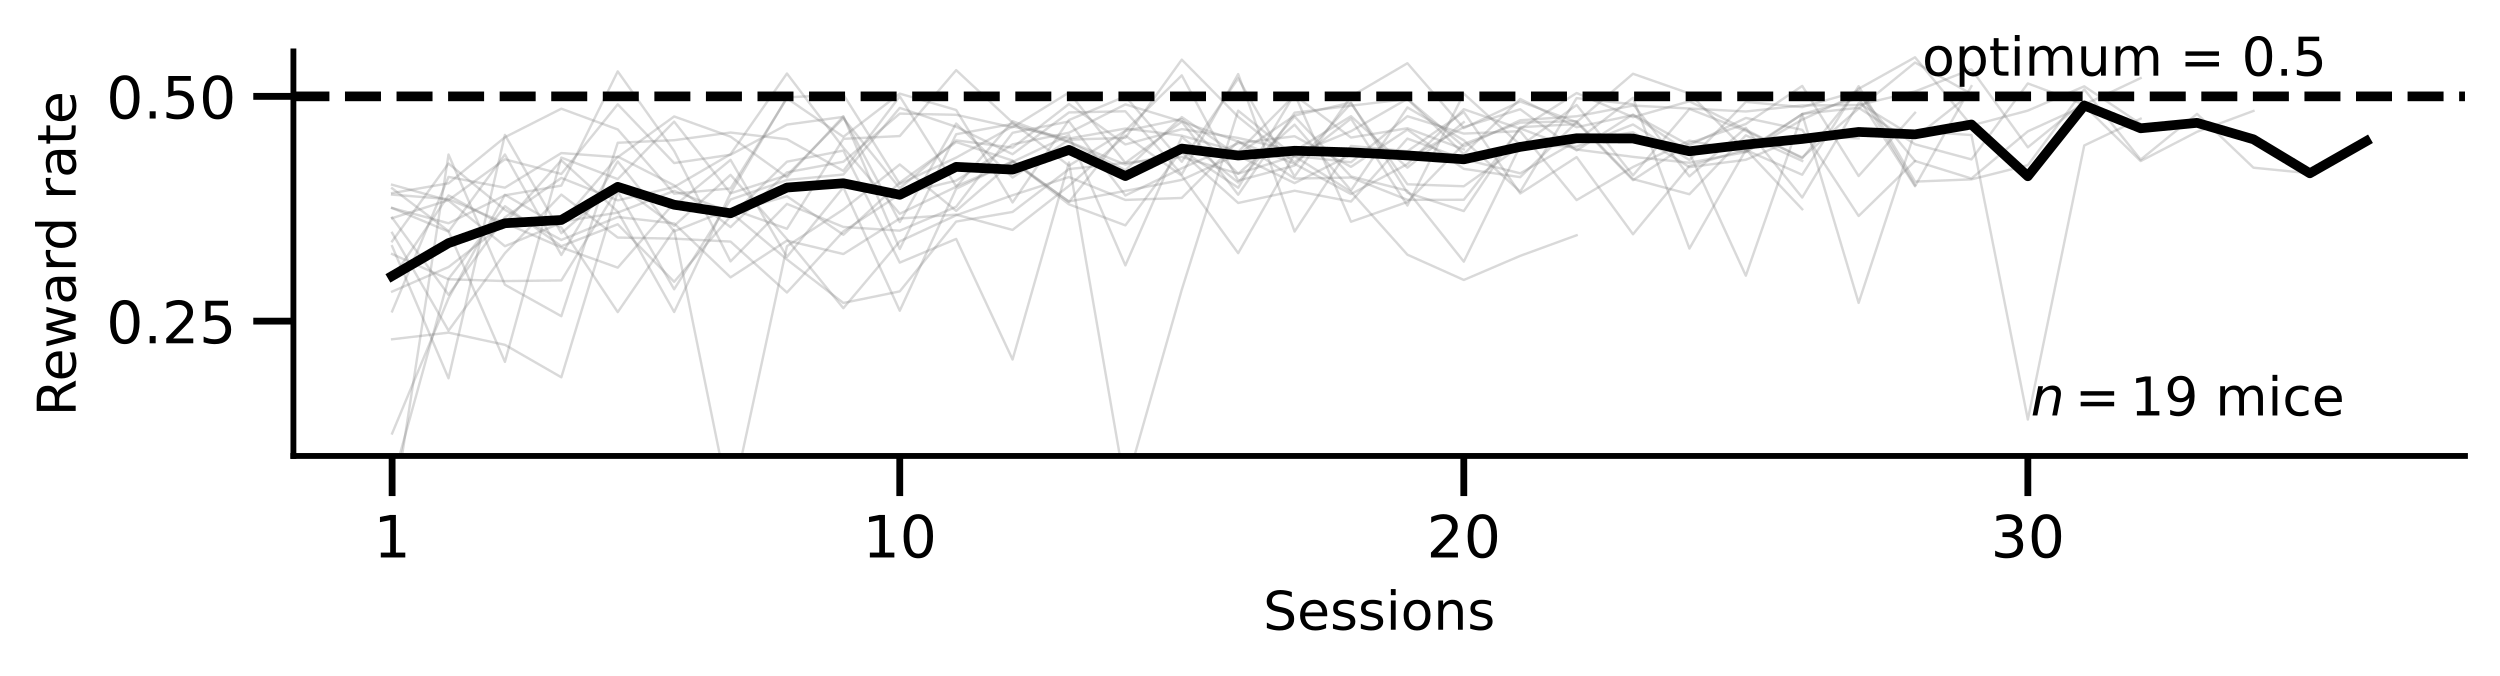
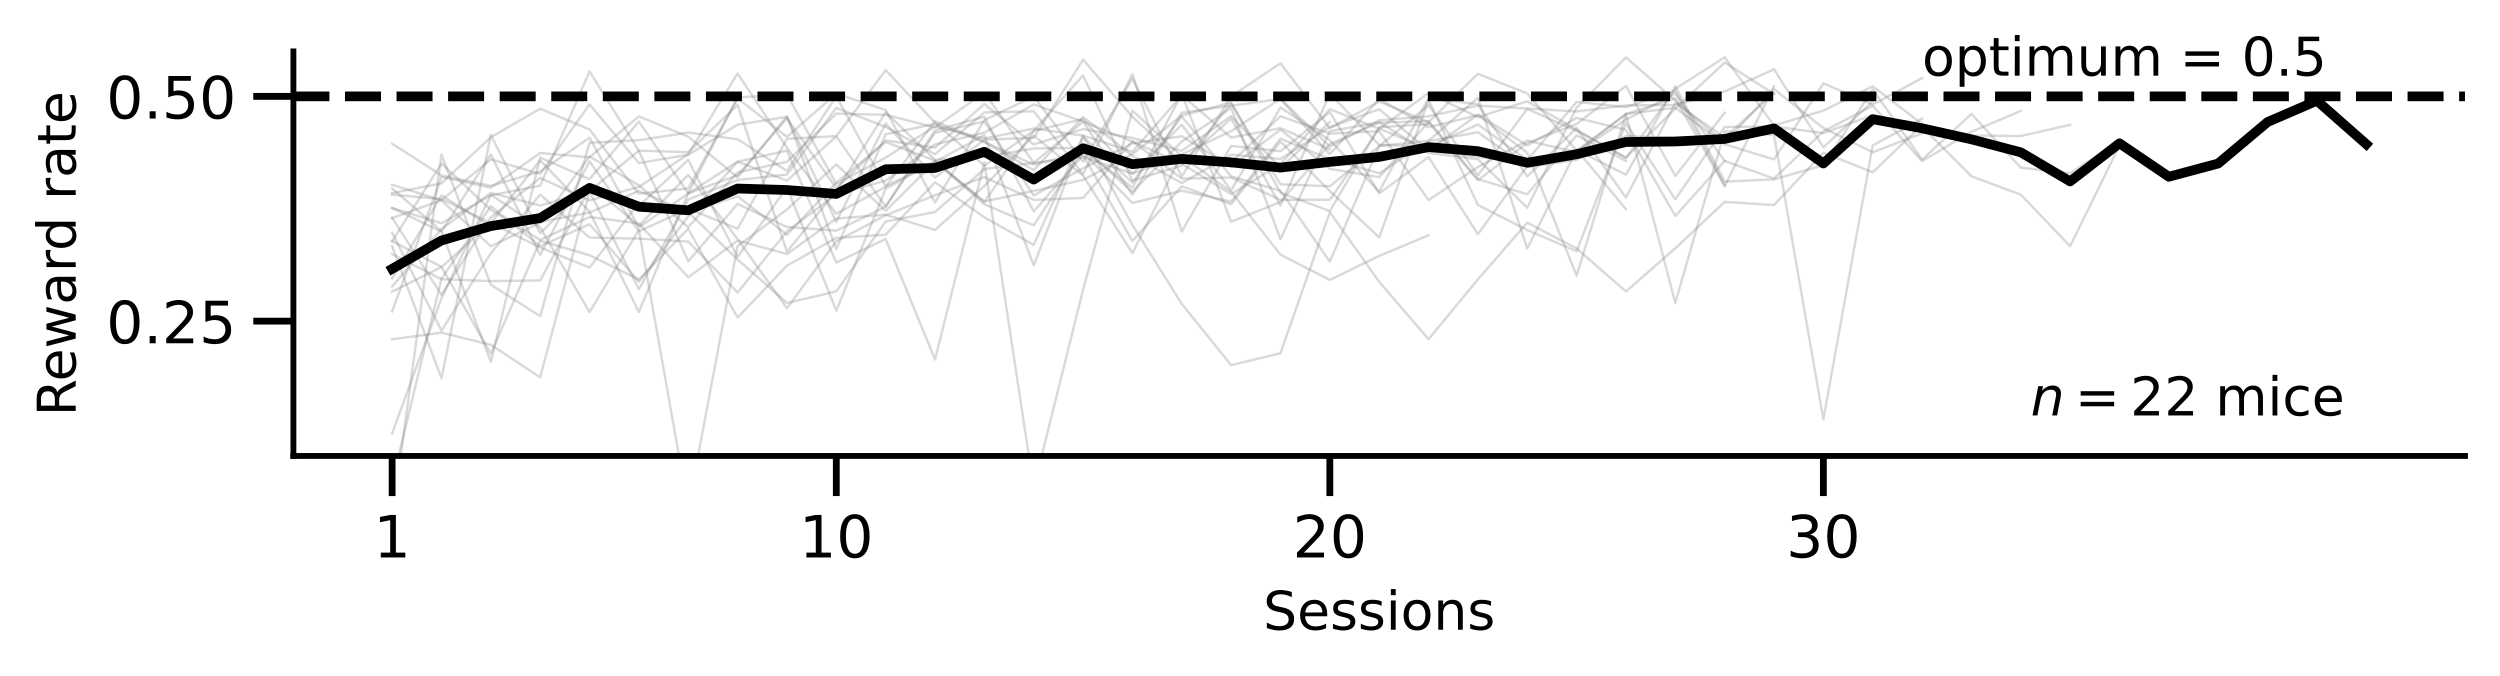
<svg xmlns="http://www.w3.org/2000/svg" xmlns:xlink="http://www.w3.org/1999/xlink" width="513.915pt" height="138.938pt" viewBox="0 0 513.915 138.938" version="1.1">
  <defs>
    <style type="text/css">*{stroke-linejoin: round; stroke-linecap: butt}</style>
  </defs>
  <g id="figure_1">
    <g id="patch_1">
      <path d="M 0 138.938  L 513.915 138.938  L 513.915 0  L 0 0  L 0 138.938  z " style="fill: none" />
    </g>
    <g id="axes_1">
      <g id="patch_2">
        <path d="M 60.315 93.729  L 506.715 93.729  L 506.715 10.569  L 60.315 10.569  L 60.315 93.729  z " style="fill: none" />
      </g>
      <g id="matplotlib.axis_1">
        <g id="xtick_1">
          <g id="line2d_1">
            <defs>
-               <path id="m3a12b30e64" d="M 0 0  L 0 8.25  " style="stroke: #000000; stroke-width: 1.4" />
-             </defs>
-             <g>
-               <use xlink:href="#m3a12b30e64" x="80.606" y="93.729" style="stroke: #000000; stroke-width: 1.4" />
+               <path id="m3378d4545e" d="M 0 0  L 0 8.25  " style="stroke: #000000; stroke-width: 1.4" />
+             </defs>
+             <g>
+               <use xlink:href="#m3378d4545e" x="80.606" y="93.729" style="stroke: #000000; stroke-width: 1.4" />
            </g>
          </g>
          <g id="text_1">
            <g transform="translate(76.7881 114.5968) scale(0.12 -0.12)">
              <defs>
                <path id="DejaVuSans-31" d="M 794 531  L 1825 531  L 1825 4091  L 703 3866  L 703 4441  L 1819 4666  L 2450 4666  L 2450 531  L 3481 531  L 3481 0  L 794 0  L 794 531  z " transform="scale(0.015625)" />
              </defs>
              <use xlink:href="#DejaVuSans-31" />
            </g>
          </g>
        </g>
        <g id="xtick_2">
          <g id="line2d_2">
            <g>
-               <use xlink:href="#m3a12b30e64" x="184.959" y="93.729" style="stroke: #000000; stroke-width: 1.4" />
+               <use xlink:href="#m3378d4545e" x="171.915" y="93.729" style="stroke: #000000; stroke-width: 1.4" />
            </g>
          </g>
          <g id="text_2">
-             <g transform="translate(177.3238 114.5968) scale(0.12 -0.12)">
+             <g transform="translate(164.2797 114.5968) scale(0.12 -0.12)">
              <defs>
                <path id="DejaVuSans-30" d="M 2034 4250  Q 1547 4250 1301 3770  Q 1056 3291 1056 2328  Q 1056 1369 1301 889  Q 1547 409 2034 409  Q 2525 409 2770 889  Q 3016 1369 3016 2328  Q 3016 3291 2770 3770  Q 2525 4250 2034 4250  z M 2034 4750  Q 2819 4750 3233 4129  Q 3647 3509 3647 2328  Q 3647 1150 3233 529  Q 2819 -91 2034 -91  Q 1250 -91 836 529  Q 422 1150 422 2328  Q 422 3509 836 4129  Q 1250 4750 2034 4750  z " transform="scale(0.015625)" />
              </defs>
              <use xlink:href="#DejaVuSans-31" />
              <use xlink:href="#DejaVuSans-30" transform="translate(63.62305 0)" />
            </g>
          </g>
        </g>
        <g id="xtick_3">
          <g id="line2d_3">
            <g>
-               <use xlink:href="#m3a12b30e64" x="300.907" y="93.729" style="stroke: #000000; stroke-width: 1.4" />
+               <use xlink:href="#m3378d4545e" x="273.369" y="93.729" style="stroke: #000000; stroke-width: 1.4" />
            </g>
          </g>
          <g id="text_3">
-             <g transform="translate(293.2719 114.5968) scale(0.12 -0.12)">
+             <g transform="translate(265.7342 114.5968) scale(0.12 -0.12)">
              <defs>
                <path id="DejaVuSans-32" d="M 1228 531  L 3431 531  L 3431 0  L 469 0  L 469 531  Q 828 903 1448 1529  Q 2069 2156 2228 2338  Q 2531 2678 2651 2914  Q 2772 3150 2772 3378  Q 2772 3750 2511 3984  Q 2250 4219 1831 4219  Q 1534 4219 1204 4116  Q 875 4013 500 3803  L 500 4441  Q 881 4594 1212 4672  Q 1544 4750 1819 4750  Q 2544 4750 2975 4387  Q 3406 4025 3406 3419  Q 3406 3131 3298 2873  Q 3191 2616 2906 2266  Q 2828 2175 2409 1742  Q 1991 1309 1228 531  z " transform="scale(0.015625)" />
              </defs>
              <use xlink:href="#DejaVuSans-32" />
              <use xlink:href="#DejaVuSans-30" transform="translate(63.62305 0)" />
            </g>
          </g>
        </g>
        <g id="xtick_4">
          <g id="line2d_4">
            <g>
-               <use xlink:href="#m3a12b30e64" x="416.855" y="93.729" style="stroke: #000000; stroke-width: 1.4" />
+               <use xlink:href="#m3378d4545e" x="374.824" y="93.729" style="stroke: #000000; stroke-width: 1.4" />
            </g>
          </g>
          <g id="text_4">
-             <g transform="translate(409.2199 114.5968) scale(0.12 -0.12)">
+             <g transform="translate(367.1888 114.5968) scale(0.12 -0.12)">
              <defs>
                <path id="DejaVuSans-33" d="M 2597 2516  Q 3050 2419 3304 2112  Q 3559 1806 3559 1356  Q 3559 666 3084 287  Q 2609 -91 1734 -91  Q 1441 -91 1130 -33  Q 819 25 488 141  L 488 750  Q 750 597 1062 519  Q 1375 441 1716 441  Q 2309 441 2620 675  Q 2931 909 2931 1356  Q 2931 1769 2642 2001  Q 2353 2234 1838 2234  L 1294 2234  L 1294 2753  L 1863 2753  Q 2328 2753 2575 2939  Q 2822 3125 2822 3475  Q 2822 3834 2567 4026  Q 2313 4219 1838 4219  Q 1578 4219 1281 4162  Q 984 4106 628 3988  L 628 4550  Q 988 4650 1302 4700  Q 1616 4750 1894 4750  Q 2613 4750 3031 4423  Q 3450 4097 3450 3541  Q 3450 3153 3228 2886  Q 3006 2619 2597 2516  z " transform="scale(0.015625)" />
              </defs>
              <use xlink:href="#DejaVuSans-33" />
              <use xlink:href="#DejaVuSans-30" transform="translate(63.62305 0)" />
            </g>
          </g>
        </g>
        <g id="text_5">
          <g transform="translate(259.6645 129.4507) scale(0.11 -0.11)">
            <defs>
              <path id="DejaVuSans-53" d="M 3425 4513  L 3425 3897  Q 3066 4069 2747 4153  Q 2428 4238 2131 4238  Q 1616 4238 1336 4038  Q 1056 3838 1056 3469  Q 1056 3159 1242 3001  Q 1428 2844 1947 2747  L 2328 2669  Q 3034 2534 3370 2195  Q 3706 1856 3706 1288  Q 3706 609 3251 259  Q 2797 -91 1919 -91  Q 1588 -91 1214 -16  Q 841 59 441 206  L 441 856  Q 825 641 1194 531  Q 1563 422 1919 422  Q 2459 422 2753 634  Q 3047 847 3047 1241  Q 3047 1584 2836 1778  Q 2625 1972 2144 2069  L 1759 2144  Q 1053 2284 737 2584  Q 422 2884 422 3419  Q 422 4038 858 4394  Q 1294 4750 2059 4750  Q 2388 4750 2728 4690  Q 3069 4631 3425 4513  z " transform="scale(0.015625)" />
              <path id="DejaVuSans-65" d="M 3597 1894  L 3597 1613  L 953 1613  Q 991 1019 1311 708  Q 1631 397 2203 397  Q 2534 397 2845 478  Q 3156 559 3463 722  L 3463 178  Q 3153 47 2828 -22  Q 2503 -91 2169 -91  Q 1331 -91 842 396  Q 353 884 353 1716  Q 353 2575 817 3079  Q 1281 3584 2069 3584  Q 2775 3584 3186 3129  Q 3597 2675 3597 1894  z M 3022 2063  Q 3016 2534 2758 2815  Q 2500 3097 2075 3097  Q 1594 3097 1305 2825  Q 1016 2553 972 2059  L 3022 2063  z " transform="scale(0.015625)" />
              <path id="DejaVuSans-73" d="M 2834 3397  L 2834 2853  Q 2591 2978 2328 3040  Q 2066 3103 1784 3103  Q 1356 3103 1142 2972  Q 928 2841 928 2578  Q 928 2378 1081 2264  Q 1234 2150 1697 2047  L 1894 2003  Q 2506 1872 2764 1633  Q 3022 1394 3022 966  Q 3022 478 2636 193  Q 2250 -91 1575 -91  Q 1294 -91 989 -36  Q 684 19 347 128  L 347 722  Q 666 556 975 473  Q 1284 391 1588 391  Q 1994 391 2212 530  Q 2431 669 2431 922  Q 2431 1156 2273 1281  Q 2116 1406 1581 1522  L 1381 1569  Q 847 1681 609 1914  Q 372 2147 372 2553  Q 372 3047 722 3315  Q 1072 3584 1716 3584  Q 2034 3584 2315 3537  Q 2597 3491 2834 3397  z " transform="scale(0.015625)" />
              <path id="DejaVuSans-69" d="M 603 3500  L 1178 3500  L 1178 0  L 603 0  L 603 3500  z M 603 4863  L 1178 4863  L 1178 4134  L 603 4134  L 603 4863  z " transform="scale(0.015625)" />
              <path id="DejaVuSans-6f" d="M 1959 3097  Q 1497 3097 1228 2736  Q 959 2375 959 1747  Q 959 1119 1226 758  Q 1494 397 1959 397  Q 2419 397 2687 759  Q 2956 1122 2956 1747  Q 2956 2369 2687 2733  Q 2419 3097 1959 3097  z M 1959 3584  Q 2709 3584 3137 3096  Q 3566 2609 3566 1747  Q 3566 888 3137 398  Q 2709 -91 1959 -91  Q 1206 -91 779 398  Q 353 888 353 1747  Q 353 2609 779 3096  Q 1206 3584 1959 3584  z " transform="scale(0.015625)" />
              <path id="DejaVuSans-6e" d="M 3513 2113  L 3513 0  L 2938 0  L 2938 2094  Q 2938 2591 2744 2837  Q 2550 3084 2163 3084  Q 1697 3084 1428 2787  Q 1159 2491 1159 1978  L 1159 0  L 581 0  L 581 3500  L 1159 3500  L 1159 2956  Q 1366 3272 1645 3428  Q 1925 3584 2291 3584  Q 2894 3584 3203 3211  Q 3513 2838 3513 2113  z " transform="scale(0.015625)" />
            </defs>
            <use xlink:href="#DejaVuSans-53" />
            <use xlink:href="#DejaVuSans-65" transform="translate(63.47656 0)" />
            <use xlink:href="#DejaVuSans-73" transform="translate(125 0)" />
            <use xlink:href="#DejaVuSans-73" transform="translate(177.0996 0)" />
            <use xlink:href="#DejaVuSans-69" transform="translate(229.1992 0)" />
            <use xlink:href="#DejaVuSans-6f" transform="translate(256.9824 0)" />
            <use xlink:href="#DejaVuSans-6e" transform="translate(318.1641 0)" />
            <use xlink:href="#DejaVuSans-73" transform="translate(381.543 0)" />
          </g>
        </g>
      </g>
      <g id="matplotlib.axis_2">
        <g id="ytick_1">
          <g id="line2d_5">
            <defs>
-               <path id="m11757c30af" d="M 0 0  L -8.25 0  " style="stroke: #000000; stroke-width: 1.4" />
-             </defs>
-             <g>
-               <use xlink:href="#m11757c30af" x="60.315" y="66.009" style="stroke: #000000; stroke-width: 1.4" />
+               <path id="md54576c498" d="M 0 0  L -8.25 0  " style="stroke: #000000; stroke-width: 1.4" />
+             </defs>
+             <g>
+               <use xlink:href="#md54576c498" x="60.315" y="66.009" style="stroke: #000000; stroke-width: 1.4" />
            </g>
          </g>
          <g id="text_6">
            <g transform="translate(21.84594 70.56774) scale(0.12 -0.12)">
              <defs>
                <path id="DejaVuSans-2e" d="M 684 794  L 1344 794  L 1344 0  L 684 0  L 684 794  z " transform="scale(0.015625)" />
                <path id="DejaVuSans-35" d="M 691 4666  L 3169 4666  L 3169 4134  L 1269 4134  L 1269 2991  Q 1406 3038 1543 3061  Q 1681 3084 1819 3084  Q 2600 3084 3056 2656  Q 3513 2228 3513 1497  Q 3513 744 3044 326  Q 2575 -91 1722 -91  Q 1428 -91 1123 -41  Q 819 9 494 109  L 494 744  Q 775 591 1075 516  Q 1375 441 1709 441  Q 2250 441 2565 725  Q 2881 1009 2881 1497  Q 2881 1984 2565 2268  Q 2250 2553 1709 2553  Q 1456 2553 1204 2497  Q 953 2441 691 2322  L 691 4666  z " transform="scale(0.015625)" />
              </defs>
              <use xlink:href="#DejaVuSans-30" />
              <use xlink:href="#DejaVuSans-2e" transform="translate(63.62305 0)" />
              <use xlink:href="#DejaVuSans-32" transform="translate(95.41016 0)" />
              <use xlink:href="#DejaVuSans-35" transform="translate(159.0332 0)" />
            </g>
          </g>
        </g>
        <g id="ytick_2">
          <g id="line2d_6">
            <g>
-               <use xlink:href="#m11757c30af" x="60.315" y="19.809" style="stroke: #000000; stroke-width: 1.4" />
+               <use xlink:href="#md54576c498" x="60.315" y="19.809" style="stroke: #000000; stroke-width: 1.4" />
            </g>
          </g>
          <g id="text_7">
            <g transform="translate(21.84594 24.36774) scale(0.12 -0.12)">
              <use xlink:href="#DejaVuSans-30" />
              <use xlink:href="#DejaVuSans-2e" transform="translate(63.62305 0)" />
              <use xlink:href="#DejaVuSans-35" transform="translate(95.41016 0)" />
              <use xlink:href="#DejaVuSans-30" transform="translate(159.0332 0)" />
            </g>
          </g>
        </g>
        <g id="text_8">
          <g transform="translate(15.55828 85.55173) rotate(-90) scale(0.11 -0.11)">
            <defs>
              <path id="DejaVuSans-52" d="M 2841 2188  Q 3044 2119 3236 1894  Q 3428 1669 3622 1275  L 4263 0  L 3584 0  L 2988 1197  Q 2756 1666 2539 1819  Q 2322 1972 1947 1972  L 1259 1972  L 1259 0  L 628 0  L 628 4666  L 2053 4666  Q 2853 4666 3247 4331  Q 3641 3997 3641 3322  Q 3641 2881 3436 2590  Q 3231 2300 2841 2188  z M 1259 4147  L 1259 2491  L 2053 2491  Q 2509 2491 2742 2702  Q 2975 2913 2975 3322  Q 2975 3731 2742 3939  Q 2509 4147 2053 4147  L 1259 4147  z " transform="scale(0.015625)" />
              <path id="DejaVuSans-77" d="M 269 3500  L 844 3500  L 1563 769  L 2278 3500  L 2956 3500  L 3675 769  L 4391 3500  L 4966 3500  L 4050 0  L 3372 0  L 2619 2869  L 1863 0  L 1184 0  L 269 3500  z " transform="scale(0.015625)" />
              <path id="DejaVuSans-61" d="M 2194 1759  Q 1497 1759 1228 1600  Q 959 1441 959 1056  Q 959 750 1161 570  Q 1363 391 1709 391  Q 2188 391 2477 730  Q 2766 1069 2766 1631  L 2766 1759  L 2194 1759  z M 3341 1997  L 3341 0  L 2766 0  L 2766 531  Q 2569 213 2275 61  Q 1981 -91 1556 -91  Q 1019 -91 701 211  Q 384 513 384 1019  Q 384 1609 779 1909  Q 1175 2209 1959 2209  L 2766 2209  L 2766 2266  Q 2766 2663 2505 2880  Q 2244 3097 1772 3097  Q 1472 3097 1187 3025  Q 903 2953 641 2809  L 641 3341  Q 956 3463 1253 3523  Q 1550 3584 1831 3584  Q 2591 3584 2966 3190  Q 3341 2797 3341 1997  z " transform="scale(0.015625)" />
              <path id="DejaVuSans-72" d="M 2631 2963  Q 2534 3019 2420 3045  Q 2306 3072 2169 3072  Q 1681 3072 1420 2755  Q 1159 2438 1159 1844  L 1159 0  L 581 0  L 581 3500  L 1159 3500  L 1159 2956  Q 1341 3275 1631 3429  Q 1922 3584 2338 3584  Q 2397 3584 2469 3576  Q 2541 3569 2628 3553  L 2631 2963  z " transform="scale(0.015625)" />
              <path id="DejaVuSans-64" d="M 2906 2969  L 2906 4863  L 3481 4863  L 3481 0  L 2906 0  L 2906 525  Q 2725 213 2448 61  Q 2172 -91 1784 -91  Q 1150 -91 751 415  Q 353 922 353 1747  Q 353 2572 751 3078  Q 1150 3584 1784 3584  Q 2172 3584 2448 3432  Q 2725 3281 2906 2969  z M 947 1747  Q 947 1113 1208 752  Q 1469 391 1925 391  Q 2381 391 2643 752  Q 2906 1113 2906 1747  Q 2906 2381 2643 2742  Q 2381 3103 1925 3103  Q 1469 3103 1208 2742  Q 947 2381 947 1747  z " transform="scale(0.015625)" />
              <path id="DejaVuSans-20" transform="scale(0.015625)" />
              <path id="DejaVuSans-74" d="M 1172 4494  L 1172 3500  L 2356 3500  L 2356 3053  L 1172 3053  L 1172 1153  Q 1172 725 1289 603  Q 1406 481 1766 481  L 2356 481  L 2356 0  L 1766 0  Q 1100 0 847 248  Q 594 497 594 1153  L 594 3053  L 172 3053  L 172 3500  L 594 3500  L 594 4494  L 1172 4494  z " transform="scale(0.015625)" />
            </defs>
            <use xlink:href="#DejaVuSans-52" />
            <use xlink:href="#DejaVuSans-65" transform="translate(64.98242 0)" />
            <use xlink:href="#DejaVuSans-77" transform="translate(126.5059 0)" />
            <use xlink:href="#DejaVuSans-61" transform="translate(208.293 0)" />
            <use xlink:href="#DejaVuSans-72" transform="translate(269.5723 0)" />
            <use xlink:href="#DejaVuSans-64" transform="translate(308.9355 0)" />
            <use xlink:href="#DejaVuSans-20" transform="translate(372.4121 0)" />
            <use xlink:href="#DejaVuSans-72" transform="translate(404.1992 0)" />
            <use xlink:href="#DejaVuSans-61" transform="translate(445.3125 0)" />
            <use xlink:href="#DejaVuSans-74" transform="translate(506.5918 0)" />
            <use xlink:href="#DejaVuSans-65" transform="translate(545.8008 0)" />
          </g>
        </g>
      </g>
      <g id="line2d_7">
-         <path d="M 80.606 38.713  L 92.2 47.508  L 103.795 74.38  L 115.39 32.398  L 126.985 36.814  L 138.58 25.006  L 150.174 39.738  L 161.769 36.026  L 173.364 24.304  L 184.959 38.697  L 196.554 28.859  L 208.148 30.341  L 219.743 21.381  L 231.338 29.693  L 242.933 26.543  L 254.528 28.359  L 266.122 31.009  L 277.717 23.885  L 289.312 34.465  L 300.907 25.112  " clip-path="url(#p0d19e92882)" style="fill: none; stroke: #808080; stroke-opacity: 0.3; stroke-width: 0.5; stroke-linecap: square" />
+         <path d="M 80.606 38.713  L 90.751 47.508  L 100.897 74.38  L 111.042 32.398  L 121.187 36.814  L 131.333 25.006  L 141.478 39.738  L 151.624 36.026  L 161.769 24.304  L 171.915 38.697  L 182.06 28.859  L 192.206 30.341  L 202.351 21.381  L 212.497 29.693  L 222.642 26.543  L 232.787 28.359  L 242.933 31.009  L 253.078 23.885  L 263.224 34.465  L 273.369 25.112  " clip-path="url(#p6067004468)" style="fill: none; stroke: #808080; stroke-opacity: 0.3; stroke-width: 0.5; stroke-linecap: square" />
      </g>
      <g id="line2d_8">
-         <path d="M 80.606 59.942  L 92.2 54.893  L 103.795 45.881  L 115.39 32.964  L 126.985 43.505  L 138.58 64.136  L 150.174 39.708  L 161.769 20.018  L 173.364 19.43  L 184.959 37.816  L 196.554 32.401  L 208.148 25.994  L 219.743 28.485  L 231.338 26.423  L 242.933 27.874  L 254.528 31.2  L 266.122 19.581  L 277.717 28.277  L 289.312 26.359  L 300.907 30.707  " clip-path="url(#p0d19e92882)" style="fill: none; stroke: #808080; stroke-opacity: 0.3; stroke-width: 0.5; stroke-linecap: square" />
+         <path d="M 80.606 59.942  L 90.751 54.893  L 100.897 45.881  L 111.042 32.964  L 121.187 43.505  L 131.333 64.136  L 141.478 39.708  L 151.624 20.018  L 161.769 19.43  L 171.915 37.816  L 182.06 32.401  L 192.206 25.994  L 202.351 28.485  L 212.497 26.423  L 222.642 27.874  L 232.787 31.2  L 242.933 19.581  L 253.078 28.277  L 263.224 26.359  L 273.369 30.707  " clip-path="url(#p6067004468)" style="fill: none; stroke: #808080; stroke-opacity: 0.3; stroke-width: 0.5; stroke-linecap: square" />
      </g>
      <g id="line2d_9">
-         <path d="M 80.606 52.221  L 92.2 57.406  L 103.795 57.777  L 115.39 57.649  L 126.985 38.763  L 138.58 42.345  L 150.174 32.865  L 161.769 52.809  L 173.364 38.512  L 184.959 63.876  L 196.554 38.809  L 208.148 33.106  L 219.743 42.005  L 231.338 46.323  L 242.933 30.868  L 254.528 38.589  L 266.122 19.325  L 277.717 45.58  L 289.312 41.52  L 300.907 29.597  L 312.502 25.207  L 324.097 24.916  L 335.691 36.815  L 347.286 39.928  L 358.881 27.82  L 370.476 33.085  " clip-path="url(#p0d19e92882)" style="fill: none; stroke: #808080; stroke-opacity: 0.3; stroke-width: 0.5; stroke-linecap: square" />
+         <path d="M 80.606 52.221  L 90.751 57.406  L 100.897 57.777  L 111.042 57.649  L 121.187 38.763  L 131.333 42.345  L 141.478 32.865  L 151.624 52.809  L 161.769 38.512  L 171.915 63.876  L 182.06 38.809  L 192.206 33.106  L 202.351 42.005  L 212.497 46.323  L 222.642 30.868  L 232.787 38.589  L 242.933 19.325  L 253.078 45.58  L 263.224 41.52  L 273.369 29.597  L 283.515 25.207  L 293.66 24.916  L 303.806 36.815  L 313.951 39.928  L 324.097 27.82  L 334.242 33.085  " clip-path="url(#p6067004468)" style="fill: none; stroke: #808080; stroke-opacity: 0.3; stroke-width: 0.5; stroke-linecap: square" />
      </g>
      <g id="line2d_10">
-         <path d="M 80.606 69.739  L 92.2 68.378  L 103.795 70.887  L 115.39 77.559  L 126.985 39.364  L 138.58 59.465  L 150.174 41.021  L 161.769 36.999  L 173.364 35.878  L 184.959 22.178  L 196.554 26.073  L 208.148 31.702  L 219.743 23.109  L 231.338 22.877  L 242.933 35.834  L 254.528 15.227  L 266.122 47.598  L 277.717 29.99  L 289.312 31.09  L 300.907 23.027  L 312.502 39.767  L 324.097 32.295  L 335.691 48.154  L 347.286 34.109  L 358.881 30.719  L 370.476 43.012  " clip-path="url(#p0d19e92882)" style="fill: none; stroke: #808080; stroke-opacity: 0.3; stroke-width: 0.5; stroke-linecap: square" />
+         <path d="M 80.606 69.739  L 90.751 68.378  L 100.897 70.887  L 111.042 77.559  L 121.187 39.364  L 131.333 59.465  L 141.478 41.021  L 151.624 36.999  L 161.769 35.878  L 171.915 22.178  L 182.06 26.073  L 192.206 31.702  L 202.351 23.109  L 212.497 22.877  L 222.642 35.834  L 232.787 15.227  L 242.933 47.598  L 253.078 29.99  L 263.224 31.09  L 273.369 23.027  L 283.515 39.767  L 293.66 32.295  L 303.806 48.154  L 313.951 34.109  L 324.097 30.719  L 334.242 43.012  " clip-path="url(#p6067004468)" style="fill: none; stroke: #808080; stroke-opacity: 0.3; stroke-width: 0.5; stroke-linecap: square" />
      </g>
      <g id="line2d_11">
-         <path d="M 80.606 44.757  L 92.2 60.598  L 103.795 44.686  L 115.39 36.576  L 126.985 41.192  L 138.58 38.438  L 150.174 31.702  L 161.769 15.11  L 173.364 30.369  L 184.959 43.933  L 196.554 38.396  L 208.148 24.916  L 219.743 29.153  L 231.338 33.834  L 242.933 31.312  L 254.528 41.727  L 266.122 39.206  L 277.717 41.434  L 289.312 28.491  L 300.907 32.725  L 312.502 35.634  L 324.097 29.009  L 335.691 27.187  L 347.286 34.351  L 358.881 32.847  L 370.476 27.962  L 382.071 28.444  " clip-path="url(#p0d19e92882)" style="fill: none; stroke: #808080; stroke-opacity: 0.3; stroke-width: 0.5; stroke-linecap: square" />
+         <path d="M 80.606 44.757  L 90.751 60.598  L 100.897 44.686  L 111.042 36.576  L 121.187 41.192  L 131.333 38.438  L 141.478 31.702  L 151.624 15.11  L 161.769 30.369  L 171.915 43.933  L 182.06 38.396  L 192.206 24.916  L 202.351 29.153  L 212.497 33.834  L 222.642 31.312  L 232.787 41.727  L 242.933 39.206  L 253.078 41.434  L 263.224 28.491  L 273.369 32.725  L 283.515 35.634  L 293.66 29.009  L 303.806 27.187  L 313.951 34.351  L 324.097 32.847  L 334.242 27.962  L 344.387 28.444  " clip-path="url(#p6067004468)" style="fill: none; stroke: #808080; stroke-opacity: 0.3; stroke-width: 0.5; stroke-linecap: square" />
      </g>
      <g id="line2d_12">
-         <path d="M 80.606 39.692  L 92.2 37.683  L 103.795 28.209  L 115.39 22.345  L 126.985 26.609  L 138.58 39.813  L 150.174 38.734  L 161.769 20.209  L 173.364 28.125  L 184.959 19.242  L 196.554 22.609  L 208.148 41.625  L 219.743 24.672  L 231.338 19.809  L 242.933 33.257  L 254.528 16.113  L 266.122 36.291  L 277.717 19.809  L 289.312 13  L 300.907 26.342  L 312.502 20.871  L 324.097 25.105  L 335.691 15.163  L 347.286 19.22  L 358.881 30.96  L 370.476 23.452  L 382.071 20.189  L 393.665 38.289  L 405.26 17.715  " clip-path="url(#p0d19e92882)" style="fill: none; stroke: #808080; stroke-opacity: 0.3; stroke-width: 0.5; stroke-linecap: square" />
+         <path d="M 80.606 39.692  L 90.751 37.683  L 100.897 28.209  L 111.042 22.345  L 121.187 26.609  L 131.333 39.813  L 141.478 38.734  L 151.624 20.209  L 161.769 28.125  L 171.915 19.242  L 182.06 22.609  L 192.206 41.625  L 202.351 24.672  L 212.497 19.809  L 222.642 33.257  L 232.787 16.113  L 242.933 36.291  L 253.078 19.809  L 263.224 13  L 273.369 26.342  L 283.515 20.871  L 293.66 25.105  L 303.806 15.163  L 313.951 19.22  L 324.097 30.96  L 334.242 23.452  L 344.387 20.189  L 354.533 38.289  L 364.678 17.715  " clip-path="url(#p6067004468)" style="fill: none; stroke: #808080; stroke-opacity: 0.3; stroke-width: 0.5; stroke-linecap: square" />
      </g>
      <g id="line2d_13">
-         <path d="M 80.606 42.762  L 92.2 45.898  L 103.795 40.148  L 115.39 38.15  L 126.985 14.675  L 138.58 31.025  L 150.174 53.728  L 161.769 41.912  L 173.364 46.653  L 184.959 47.418  L 196.554 42.509  L 208.148 27.301  L 219.743 24.968  L 231.338 40.187  L 242.933 34.593  L 254.528 29.45  L 266.122 28.005  L 277.717 34.303  L 289.312 26.64  L 300.907 34.712  L 312.502 36.415  L 324.097 25.119  L 335.691 37.036  L 347.286 29.391  L 358.881 25.49  L 370.476 17.66  L 382.071 36.183  L 393.665 23.181  " clip-path="url(#p0d19e92882)" style="fill: none; stroke: #808080; stroke-opacity: 0.3; stroke-width: 0.5; stroke-linecap: square" />
+         <path d="M 80.606 42.762  L 90.751 45.898  L 100.897 40.148  L 111.042 38.15  L 121.187 14.675  L 131.333 31.025  L 141.478 53.728  L 151.624 41.912  L 161.769 46.653  L 171.915 47.418  L 182.06 42.509  L 192.206 27.301  L 202.351 24.968  L 212.497 40.187  L 222.642 34.593  L 232.787 29.45  L 242.933 28.005  L 253.078 34.303  L 263.224 26.64  L 273.369 34.712  L 283.515 36.415  L 293.66 25.119  L 303.806 37.036  L 313.951 29.391  L 324.097 25.49  L 334.242 17.66  L 344.387 36.183  L 354.533 23.181  " clip-path="url(#p6067004468)" style="fill: none; stroke: #808080; stroke-opacity: 0.3; stroke-width: 0.5; stroke-linecap: square" />
      </g>
      <g id="line2d_14">
-         <path d="M 80.606 106.826  L 92.2 31.766  L 103.795 58.532  L 115.39 64.997  L 126.985 29.349  L 138.58 28.823  L 150.174 27.243  L 161.769 28.624  L 173.364 35.126  L 184.959 19.809  L 196.554 38.289  L 208.148 33.284  L 219.743 27.786  L 231.338 54.551  L 242.933 28.148  L 254.528 37.529  L 266.122 23.946  L 277.717 36.263  L 289.312 39.201  L 300.907 53.788  L 312.502 30.009  L 324.097 28.947  L 335.691 20.1  L 347.286 51.094  L 358.881 30.829  L 370.476 35.921  L 382.071 17.718  L 393.665 37.333  L 405.26 36.872  L 416.855 33.96  L 428.45 18.376  L 440.045 32.813  L 451.639 23.409  L 463.234 34.472  L 474.829 35.625  L 486.424 29.022  " clip-path="url(#p0d19e92882)" style="fill: none; stroke: #808080; stroke-opacity: 0.3; stroke-width: 0.5; stroke-linecap: square" />
+         <path d="M 80.606 106.826  L 90.751 31.766  L 100.897 58.532  L 111.042 64.997  L 121.187 29.349  L 131.333 28.823  L 141.478 27.243  L 151.624 28.624  L 161.769 35.126  L 171.915 19.809  L 182.06 38.289  L 192.206 33.284  L 202.351 27.786  L 212.497 54.551  L 222.642 28.148  L 232.787 37.529  L 242.933 23.946  L 253.078 36.263  L 263.224 39.201  L 273.369 53.788  L 283.515 30.009  L 293.66 28.947  L 303.806 20.1  L 313.951 51.094  L 324.097 30.829  L 334.242 35.921  L 344.387 17.718  L 354.533 37.333  L 364.678 36.872  L 374.824 33.96  L 384.969 18.376  L 395.115 32.813  L 405.26 23.409  L 415.406 34.472  L 425.551 35.625  L 435.697 29.022  " clip-path="url(#p6067004468)" style="fill: none; stroke: #808080; stroke-opacity: 0.3; stroke-width: 0.5; stroke-linecap: square" />
      </g>
      <g id="line2d_15">
-         <path d="M 80.606 42.758  L 92.2 47.61  L 103.795 31.757  L 115.39 52.42  L 126.985 33.195  L 138.58 47.557  L 150.174 42.909  L 161.769 47.025  L 173.364 28.539  L 184.959 27.971  L 196.554 14.419  L 208.148 25.202  L 219.743 34.055  L 231.338 26.88  L 242.933 15.491  L 254.528 37.134  L 266.122 34.024  L 277.717 21.245  L 289.312 37.883  L 300.907 38.289  L 312.502 30.075  L 324.097 21.586  L 335.691 36.049  L 347.286 22.393  L 358.881 26.916  L 370.476 32.365  L 382.071 22.32  L 393.665 12.854  L 405.26 19.325  " clip-path="url(#p0d19e92882)" style="fill: none; stroke: #808080; stroke-opacity: 0.3; stroke-width: 0.5; stroke-linecap: square" />
+         <path d="M 80.606 42.758  L 90.751 47.61  L 100.897 31.757  L 111.042 52.42  L 121.187 33.195  L 131.333 47.557  L 141.478 42.909  L 151.624 47.025  L 161.769 28.539  L 171.915 27.971  L 182.06 14.419  L 192.206 25.202  L 202.351 34.055  L 212.497 26.88  L 222.642 15.491  L 232.787 37.134  L 242.933 34.024  L 253.078 21.245  L 263.224 37.883  L 273.369 38.289  L 283.515 30.075  L 293.66 21.586  L 303.806 36.049  L 313.951 22.393  L 324.097 26.916  L 334.242 32.365  L 344.387 22.32  L 354.533 12.854  L 364.678 19.325  " clip-path="url(#p6067004468)" style="fill: none; stroke: #808080; stroke-opacity: 0.3; stroke-width: 0.5; stroke-linecap: square" />
      </g>
      <g id="line2d_16">
-         <path d="M 80.606 47.859  L 92.2 67.961  L 103.795 52.041  L 115.39 40.002  L 126.985 48.835  L 138.58 49.058  L 150.174 49.661  L 161.769 60.134  L 173.364 47.564  L 184.959 39.925  L 196.554 37.134  L 208.148 29.683  L 219.743 27.279  L 231.338 21.459  L 242.933 24.978  L 254.528 29.103  L 266.122 33.683  L 277.717 39.896  L 289.312 33.724  L 300.907 22.449  L 312.502 26.477  L 324.097 19.124  L 335.691 24.092  L 347.286 20.824  L 358.881 26.662  L 370.476 32.534  L 382.071 18.256  L 393.665 11.774  L 405.26 25.798  L 416.855 22.738  L 428.45 17.742  L 440.045 25.482  " clip-path="url(#p0d19e92882)" style="fill: none; stroke: #808080; stroke-opacity: 0.3; stroke-width: 0.5; stroke-linecap: square" />
+         <path d="M 80.606 58.901  L 90.751 47.06  L 100.897 39.658  L 111.042 42.243  L 121.187 39.278  L 131.333 30.978  L 141.478 31.283  L 151.624 21.574  L 161.769 51.76  L 171.915 39.261  L 182.06 23.079  L 192.206 32.853  L 202.351 32.247  L 212.497 30.522  L 222.642 30.376  L 232.787 39.453  L 242.933 29.107  L 253.078 22.178  L 263.224 49.176  L 273.369 26.971  L 283.515 25.13  L 293.66 31.422  L 303.806 32.735  L 313.951 42.711  L 324.097 22.127  L 334.242 11.797  L 344.387 20.715  L 354.533 29.397  L 364.678 18.314  L 374.824 26.331  L 384.969 31.299  L 395.115 27.397  " clip-path="url(#p6067004468)" style="fill: none; stroke: #808080; stroke-opacity: 0.3; stroke-width: 0.5; stroke-linecap: square" />
      </g>
      <g id="line2d_17">
-         <path d="M 80.606 40.011  L 92.2 40.929  L 103.795 45.849  L 115.39 50.868  L 126.985 55.02  L 138.58 41.698  L 150.174 43.619  L 161.769 53.346  L 173.364 62.277  L 184.959 59.896  L 196.554 45.543  L 208.148 43.569  L 219.743 34.756  L 231.338 33.472  L 242.933 32.264  L 254.528 35.693  L 266.122 32.038  L 277.717 33.361  L 289.312 23.893  L 300.907 27.463  L 312.502 26.964  L 324.097 41.132  L 335.691 34.325  L 347.286 28.905  L 358.881 31.287  L 370.476 23.446  L 382.071 62.263  L 393.665 26.988  L 405.26 27.76  L 416.855 86.245  L 428.45 29.899  L 440.045 24.392  " clip-path="url(#p0d19e92882)" style="fill: none; stroke: #808080; stroke-opacity: 0.3; stroke-width: 0.5; stroke-linecap: square" />
+         <path d="M 80.606 47.859  L 90.751 67.961  L 100.897 52.041  L 111.042 40.002  L 121.187 48.835  L 131.333 49.058  L 141.478 49.661  L 151.624 60.134  L 161.769 47.564  L 171.915 39.925  L 182.06 37.134  L 192.206 29.683  L 202.351 27.279  L 212.497 21.459  L 222.642 24.978  L 232.787 29.103  L 242.933 33.683  L 253.078 39.896  L 263.224 33.724  L 273.369 22.449  L 283.515 26.477  L 293.66 19.124  L 303.806 24.092  L 313.951 20.824  L 324.097 26.662  L 334.242 32.534  L 344.387 18.256  L 354.533 11.774  L 364.678 25.798  L 374.824 22.738  L 384.969 17.742  L 395.115 25.482  " clip-path="url(#p6067004468)" style="fill: none; stroke: #808080; stroke-opacity: 0.3; stroke-width: 0.5; stroke-linecap: square" />
      </g>
      <g id="line2d_18">
-         <path d="M 80.606 57.268  L 92.2 40.168  L 103.795 46.521  L 115.39 45.595  L 126.985 43.697  L 138.58 39.243  L 150.174 43.623  L 161.769 40.342  L 173.364 48.259  L 184.959 37.542  L 196.554 29.2  L 208.148 33.009  L 219.743 41.513  L 231.338 26.916  L 242.933 24.468  L 254.528 35.699  L 266.122 25.626  L 277.717 39.129  L 289.312 22.085  L 300.907 28.836  L 312.502 39.397  L 324.097 20.174  L 335.691 21.43  L 347.286 36.253  L 358.881 26.293  L 370.476 40.605  L 382.071 21.188  L 393.665 28.276  L 405.26 19.15  " clip-path="url(#p0d19e92882)" style="fill: none; stroke: #808080; stroke-opacity: 0.3; stroke-width: 0.5; stroke-linecap: square" />
+         <path d="M 80.606 40.011  L 90.751 40.929  L 100.897 45.849  L 111.042 50.868  L 121.187 55.02  L 131.333 41.698  L 141.478 43.619  L 151.624 53.346  L 161.769 62.277  L 171.915 59.896  L 182.06 45.543  L 192.206 43.569  L 202.351 34.756  L 212.497 33.472  L 222.642 32.264  L 232.787 35.693  L 242.933 32.038  L 253.078 33.361  L 263.224 23.893  L 273.369 27.463  L 283.515 26.964  L 293.66 41.132  L 303.806 34.325  L 313.951 28.905  L 324.097 31.287  L 334.242 23.446  L 344.387 62.263  L 354.533 26.988  L 364.678 27.76  L 374.824 86.245  L 384.969 29.899  L 395.115 24.392  " clip-path="url(#p6067004468)" style="fill: none; stroke: #808080; stroke-opacity: 0.3; stroke-width: 0.5; stroke-linecap: square" />
      </g>
      <g id="line2d_19">
-         <path d="M 80.606 50.609  L 92.2 77.762  L 103.795 27.729  L 115.39 47.93  L 126.985 37.901  L 138.58 46.422  L 150.174 35.942  L 161.769 49.159  L 173.364 63.354  L 184.959 49.608  L 196.554 44.25  L 208.148 40.133  L 219.743 36.393  L 231.338 41.101  L 242.933 40.692  L 254.528 29.049  L 266.122 36.713  L 277.717 36.492  L 289.312 41.078  L 300.907 41.067  L 312.502 26.409  L 324.097 30.738  L 335.691 32.247  L 347.286 33.454  L 358.881 31.249  L 370.476 24.603  L 382.071 19.216  L 393.665 33.066  " clip-path="url(#p0d19e92882)" style="fill: none; stroke: #808080; stroke-opacity: 0.3; stroke-width: 0.5; stroke-linecap: square" />
+         <path d="M 80.606 57.268  L 90.751 40.168  L 100.897 46.521  L 111.042 45.595  L 121.187 43.697  L 131.333 39.243  L 141.478 43.623  L 151.624 40.342  L 161.769 48.259  L 171.915 37.542  L 182.06 29.2  L 192.206 33.009  L 202.351 41.513  L 212.497 26.916  L 222.642 24.468  L 232.787 35.699  L 242.933 25.626  L 253.078 39.129  L 263.224 22.085  L 273.369 28.836  L 283.515 39.397  L 293.66 20.174  L 303.806 21.43  L 313.951 36.253  L 324.097 26.293  L 334.242 40.605  L 344.387 21.188  L 354.533 28.276  L 364.678 19.15  " clip-path="url(#p6067004468)" style="fill: none; stroke: #808080; stroke-opacity: 0.3; stroke-width: 0.5; stroke-linecap: square" />
      </g>
      <g id="line2d_20">
-         <path d="M 80.606 64.014  L 92.2 36.366  L 103.795 38.577  L 115.39 31.465  L 126.985 32.317  L 138.58 23.94  L 150.174 28.087  L 161.769 36.456  L 173.364 23.897  L 184.959 51.19  L 196.554 27.597  L 208.148 25.466  L 219.743 29.191  L 231.338 34.968  L 242.933 24.066  L 254.528 32.012  L 266.122 37.64  L 277.717 31.8  L 289.312 32.675  L 300.907 26.129  L 312.502 22.458  L 324.097 30.929  L 335.691 23.533  L 347.286 29.886  L 358.881 24.242  L 370.476 26.695  L 382.071 44.398  L 393.665 33.097  L 405.26 36.699  L 416.855 27.001  L 428.45 21.726  L 440.045 33.109  L 451.639 27.096  L 463.234 22.801  " clip-path="url(#p0d19e92882)" style="fill: none; stroke: #808080; stroke-opacity: 0.3; stroke-width: 0.5; stroke-linecap: square" />
+         <path d="M 80.606 50.609  L 90.751 77.762  L 100.897 27.729  L 111.042 47.93  L 121.187 37.901  L 131.333 46.422  L 141.478 35.942  L 151.624 49.159  L 161.769 63.354  L 171.915 49.608  L 182.06 44.25  L 192.206 40.133  L 202.351 36.393  L 212.497 41.101  L 222.642 40.692  L 232.787 29.049  L 242.933 36.713  L 253.078 36.492  L 263.224 41.078  L 273.369 41.067  L 283.515 26.409  L 293.66 30.738  L 303.806 32.247  L 313.951 33.454  L 324.097 31.249  L 334.242 24.603  L 344.387 19.216  L 354.533 33.066  " clip-path="url(#p6067004468)" style="fill: none; stroke: #808080; stroke-opacity: 0.3; stroke-width: 0.5; stroke-linecap: square" />
      </g>
      <g id="line2d_21">
-         <path d="M 80.606 37.973  L 92.2 41.207  L 103.795 50.609  L 115.39 45.796  L 126.985 32.192  L 138.58 38.099  L 150.174 46.684  L 161.769 35.426  L 173.364 33.249  L 184.959 23.355  L 196.554 23.599  L 208.148 26.181  L 219.743 19.019  L 231.338 33.485  L 242.933 25.021  L 254.528 40.038  L 266.122 23.163  L 277.717 21.728  L 289.312 20.346  L 300.907 31.692  L 312.502 20.34  L 324.097 26.15  L 335.691 23.659  L 347.286 31.412  L 358.881 56.673  L 370.476 23.42  L 382.071 22.154  L 393.665 29.661  L 405.26 32.767  L 416.855 17.15  L 428.45 21.506  L 440.045 16.053  " clip-path="url(#p0d19e92882)" style="fill: none; stroke: #808080; stroke-opacity: 0.3; stroke-width: 0.5; stroke-linecap: square" />
+         <path d="M 80.606 64.014  L 90.751 36.366  L 100.897 38.577  L 111.042 31.465  L 121.187 32.317  L 131.333 23.94  L 141.478 28.087  L 151.624 36.456  L 161.769 23.897  L 171.915 51.19  L 182.06 27.597  L 192.206 25.466  L 202.351 29.191  L 212.497 34.968  L 222.642 24.066  L 232.787 32.012  L 242.933 37.64  L 253.078 31.8  L 263.224 32.675  L 273.369 26.129  L 283.515 22.458  L 293.66 30.929  L 303.806 23.533  L 313.951 29.886  L 324.097 24.242  L 334.242 26.695  L 344.387 44.398  L 354.533 33.097  L 364.678 36.699  L 374.824 27.001  L 384.969 21.726  L 395.115 33.109  L 405.26 27.096  L 415.406 22.801  " clip-path="url(#p6067004468)" style="fill: none; stroke: #808080; stroke-opacity: 0.3; stroke-width: 0.5; stroke-linecap: square" />
      </g>
      <g id="line2d_22">
-         <path d="M 80.606 44.843  L 92.2 41.132  L 103.795 32.756  L 115.39 35.765  L 126.985 21.449  L 138.58 33.52  L 150.174 31.812  L 161.769 25.617  L 173.364 24.023  L 184.959 45.646  L 196.554 25.39  L 208.148 36.498  L 219.743 28.711  L 231.338 28.338  L 242.933 12.266  L 254.528 24.009  L 266.122 33.382  L 277.717 24.383  L 289.312 42.256  L 300.907 19.255  L 312.502 29.78  L 324.097 30.152  L 335.691 25.584  L 347.286 32.902  L 358.881 20.949  L 370.476 22.019  L 382.071 18.682  L 393.665 38.091  " clip-path="url(#p0d19e92882)" style="fill: none; stroke: #808080; stroke-opacity: 0.3; stroke-width: 0.5; stroke-linecap: square" />
+         <path d="M 80.606 37.973  L 90.751 41.207  L 100.897 50.609  L 111.042 45.796  L 121.187 32.192  L 131.333 38.099  L 141.478 46.684  L 151.624 35.426  L 161.769 33.249  L 171.915 23.355  L 182.06 23.599  L 192.206 26.181  L 202.351 19.019  L 212.497 33.485  L 222.642 25.021  L 232.787 40.038  L 242.933 23.163  L 253.078 21.728  L 263.224 20.346  L 273.369 31.692  L 283.515 20.34  L 293.66 26.15  L 303.806 23.659  L 313.951 31.412  L 324.097 56.673  L 334.242 23.42  L 344.387 22.154  L 354.533 29.661  L 364.678 32.767  L 374.824 17.15  L 384.969 21.506  L 395.115 16.053  " clip-path="url(#p6067004468)" style="fill: none; stroke: #808080; stroke-opacity: 0.3; stroke-width: 0.5; stroke-linecap: square" />
      </g>
      <g id="line2d_23">
-         <path d="M 80.606 49.599  L 92.2 33.616  L 103.795 43.142  L 115.39 49.315  L 126.985 44.612  L 138.58 45.928  L 150.174 57.015  L 161.769 49.459  L 173.364 52.221  L 184.959 44.917  L 196.554 44.124  L 208.148 47.265  L 219.743 38.206  L 231.338 27.882  L 242.933 36.115  L 254.528 52.041  L 266.122 31.716  L 277.717 26.971  L 289.312 20.316  L 300.907 30.136  L 312.502 24.719  L 324.097 23.902  L 335.691 21.704  L 347.286 22.306  L 358.881 22.917  L 370.476 21.673  L 382.071 21.594  L 393.665 18.799  L 405.26 14.235  L 416.855 30.281  L 428.45 20.863  " clip-path="url(#p0d19e92882)" style="fill: none; stroke: #808080; stroke-opacity: 0.3; stroke-width: 0.5; stroke-linecap: square" />
+         <path d="M 80.606 44.843  L 90.751 41.132  L 100.897 32.756  L 111.042 35.765  L 121.187 21.449  L 131.333 33.52  L 141.478 31.812  L 151.624 25.617  L 161.769 24.023  L 171.915 45.646  L 182.06 25.39  L 192.206 36.498  L 202.351 28.711  L 212.497 28.338  L 222.642 12.266  L 232.787 24.009  L 242.933 33.382  L 253.078 24.383  L 263.224 42.256  L 273.369 19.255  L 283.515 29.78  L 293.66 30.152  L 303.806 25.584  L 313.951 32.902  L 324.097 20.949  L 334.242 22.019  L 344.387 18.682  L 354.533 38.091  " clip-path="url(#p6067004468)" style="fill: none; stroke: #808080; stroke-opacity: 0.3; stroke-width: 0.5; stroke-linecap: square" />
      </g>
      <g id="line2d_24">
-         <path d="M 80.606 89.109  L 92.2 61.322  L 103.795 40.038  L 115.39 46.765  L 126.985 64.161  L 138.58 47.258  L 150.174 104.378  L 161.769 50.609  L 173.364 43.048  L 184.959 33.809  L 196.554 43.353  L 208.148 33.277  L 219.743 41.411  L 231.338 39.243  L 242.933 36.977  L 254.528 31.677  L 266.122 23.753  L 277.717 21.074  L 289.312 39.623  L 300.907 43.39  L 312.502 26.15  L 324.097 25.499  " clip-path="url(#p0d19e92882)" style="fill: none; stroke: #808080; stroke-opacity: 0.3; stroke-width: 0.5; stroke-linecap: square" />
+         <path d="M 80.606 29.535  L 90.751 36.066  L 100.897 38.196  L 111.042 35.261  L 121.187 28.305  L 131.333 46.724  L 141.478 39.787  L 151.624 33.222  L 161.769 37.153  L 171.915 28.048  L 182.06 42.473  L 192.206 26.809  L 202.351 24.009  L 212.497 43.472  L 222.642 31.909  L 232.787 49.528  L 242.933 38.289  L 253.078 41.968  L 263.224 29.093  L 273.369 39.273  L 283.515 48.81  L 293.66 20.514  L 303.806 42.139  L 313.951 47.293  L 324.097 51.644  L 334.242 25.287  L 344.387 40.989  L 354.533 26.098  L 364.678 26.008  L 374.824 27.363  L 384.969 23.669  L 395.115 26.058  L 405.26 36.235  L 415.406 40.014  L 425.551 50.609  L 435.697 29.896  L 445.842 36.334  L 455.987 33.61  L 466.133 25.089  L 476.278 20.697  L 486.424 29.638  " clip-path="url(#p6067004468)" style="fill: none; stroke: #808080; stroke-opacity: 0.3; stroke-width: 0.5; stroke-linecap: square" />
      </g>
      <g id="line2d_25">
-         <path d="M 80.606 99.164  L 92.2 57.297  L 103.795 42.384  L 115.39 50.609  L 126.985 46.097  L 138.58 57.924  L 150.174 44.471  L 161.769 33.241  L 173.364 30.949  L 184.959 53.978  L 196.554 49.117  L 208.148 73.905  L 219.743 33.397  L 231.338 100.243  L 242.933 59.548  L 254.528 22.742  L 266.122 32.129  L 277.717 39.409  L 289.312 52.352  L 300.907 57.55  L 312.502 52.596  L 324.097 48.361  " clip-path="url(#p0d19e92882)" style="fill: none; stroke: #808080; stroke-opacity: 0.3; stroke-width: 0.5; stroke-linecap: square" />
+         <path d="M 80.606 49.565  L 90.751 54.857  L 100.897 72.722  L 111.042 49.494  L 121.187 52.467  L 131.333 57.473  L 141.478 47.018  L 151.624 65.287  L 161.769 54.617  L 171.915 48.907  L 182.06 48.239  L 192.206 37.47  L 202.351 44.686  L 212.497 50.337  L 222.642 27.882  L 232.787 46.249  L 242.933 62.474  L 253.078 75.068  L 263.224 72.609  L 273.369 43.623  L 283.515 57.942  L 293.66 69.731  L 303.806 57.426  L 313.951 45.774  L 324.097 51.075  L 334.242 59.92  L 344.387 51.038  L 354.533 41.503  L 364.678 42.15  L 374.824 31.391  L 384.969 35.422  L 395.115 25.679  L 405.26 27.843  L 415.406 27.969  L 425.551 25.641  " clip-path="url(#p6067004468)" style="fill: none; stroke: #808080; stroke-opacity: 0.3; stroke-width: 0.5; stroke-linecap: square" />
      </g>
      <g id="line2d_26">
-         <path d="M 80.606 56.729  L 92.2 49.974  L 103.795 45.89  L 115.39 45.219  L 126.985 38.408  L 138.58 42.089  L 150.174 43.839  L 161.769 38.554  L 173.364 37.672  L 184.959 40.042  L 196.554 34.299  L 208.148 34.866  L 219.743 30.815  L 231.338 36.194  L 242.933 30.543  L 254.528 31.968  L 266.122 30.991  L 277.717 31.317  L 289.312 31.947  L 300.907 32.751  L 312.502 30.192  L 324.097 28.42  L 335.691 28.472  L 347.286 31.095  L 358.881 29.724  L 370.476 28.563  L 382.071 27.123  L 393.665 27.617  L 405.26 25.591  L 416.855 36.229  L 428.45 21.685  L 440.045 26.37  L 451.639 25.252  L 463.234 28.636  L 474.829 35.625  L 486.424 29.022  " clip-path="url(#p0d19e92882)" style="fill: none; stroke: #000000; stroke-width: 2; stroke-linecap: square" />
+         <path d="M 80.606 49.599  L 90.751 33.616  L 100.897 43.142  L 111.042 49.315  L 121.187 44.612  L 131.333 45.928  L 141.478 57.015  L 151.624 49.459  L 161.769 52.221  L 171.915 44.917  L 182.06 44.124  L 192.206 47.265  L 202.351 38.206  L 212.497 27.882  L 222.642 36.115  L 232.787 52.041  L 242.933 31.716  L 253.078 26.971  L 263.224 20.316  L 273.369 30.136  L 283.515 24.719  L 293.66 23.902  L 303.806 21.704  L 313.951 22.306  L 324.097 22.917  L 334.242 21.673  L 344.387 21.594  L 354.533 18.799  L 364.678 14.235  L 374.824 30.281  L 384.969 20.863  " clip-path="url(#p6067004468)" style="fill: none; stroke: #808080; stroke-opacity: 0.3; stroke-width: 0.5; stroke-linecap: square" />
      </g>
      <g id="line2d_27">
-         <path d="M 60.315 19.809  L 506.715 19.809  " clip-path="url(#p0d19e92882)" style="fill: none; stroke-dasharray: 7.4,3.2; stroke-dashoffset: 0; stroke: #000000; stroke-width: 2" />
+         <path d="M 80.606 89.109  L 90.751 61.322  L 100.897 40.038  L 111.042 46.765  L 121.187 64.161  L 131.333 47.258  L 141.478 104.378  L 151.624 50.609  L 161.769 43.048  L 171.915 33.809  L 182.06 43.353  L 192.206 33.277  L 202.351 41.411  L 212.497 39.243  L 222.642 36.977  L 232.787 31.677  L 242.933 23.753  L 253.078 21.074  L 263.224 39.623  L 273.369 43.39  L 283.515 26.15  L 293.66 25.499  " clip-path="url(#p6067004468)" style="fill: none; stroke: #808080; stroke-opacity: 0.3; stroke-width: 0.5; stroke-linecap: square" />
+       </g>
+       <g id="line2d_28">
+         <path d="M 80.606 99.164  L 90.751 57.297  L 100.897 42.384  L 111.042 50.609  L 121.187 46.097  L 131.333 57.924  L 141.478 44.471  L 151.624 33.241  L 161.769 30.949  L 171.915 53.978  L 182.06 49.117  L 192.206 73.905  L 202.351 33.397  L 212.497 100.243  L 222.642 59.548  L 232.787 22.742  L 242.933 32.129  L 253.078 39.409  L 263.224 52.352  L 273.369 57.55  L 283.515 52.596  L 293.66 48.361  " clip-path="url(#p6067004468)" style="fill: none; stroke: #808080; stroke-opacity: 0.3; stroke-width: 0.5; stroke-linecap: square" />
+       </g>
+       <g id="line2d_29">
+         <path d="M 80.606 55.266  L 90.751 49.431  L 100.897 46.476  L 111.042 44.826  L 121.187 38.627  L 131.333 42.494  L 141.478 43.229  L 151.624 38.755  L 161.769 39.059  L 171.915 39.865  L 182.06 34.794  L 192.206 34.527  L 202.351 31.201  L 212.497 36.91  L 222.642 30.476  L 232.787 33.756  L 242.933 32.668  L 253.078 33.375  L 263.224 34.449  L 273.369 33.279  L 283.515 32.257  L 293.66 30.24  L 303.806 31.077  L 313.951 33.456  L 324.097 31.706  L 334.242 29.192  L 344.387 29.084  L 354.533 28.56  L 364.678 26.399  L 374.824 33.607  L 384.969 24.5  L 395.115 26.373  L 405.26 28.646  L 415.406 31.314  L 425.551 37.292  L 435.697 29.459  L 445.842 36.334  L 455.987 33.61  L 466.133 25.089  L 476.278 20.697  L 486.424 29.638  " clip-path="url(#p6067004468)" style="fill: none; stroke: #000000; stroke-width: 2; stroke-linecap: square" />
+       </g>
+       <g id="line2d_30">
+         <path d="M 60.315 19.809  L 506.715 19.809  " clip-path="url(#p6067004468)" style="fill: none; stroke-dasharray: 7.4,3.2; stroke-dashoffset: 0; stroke: #000000; stroke-width: 2" />
      </g>
      <g id="patch_3">
        <path d="M 60.315 93.729  L 60.315 10.569  " style="fill: none; stroke: #000000; stroke-width: 1.2; stroke-linejoin: miter; stroke-linecap: square" />
      </g>
      <g id="patch_4">
        <path d="M 60.315 93.729  L 506.715 93.729  " style="fill: none; stroke: #000000; stroke-width: 1.2; stroke-linejoin: miter; stroke-linecap: square" />
      </g>
      <g id="text_9">
        <g transform="translate(417.4347 85.41268) scale(0.11 -0.11)">
          <defs>
            <path id="DejaVuSans-Oblique-6e" d="M 3566 2113  L 3156 0  L 2578 0  L 2988 2091  Q 3016 2238 3031 2350  Q 3047 2463 3047 2528  Q 3047 2791 2881 2937  Q 2716 3084 2419 3084  Q 1956 3084 1622 2776  Q 1288 2469 1184 1941  L 800 0  L 225 0  L 903 3500  L 1478 3500  L 1363 2950  Q 1603 3253 1940 3418  Q 2278 3584 2650 3584  Q 3113 3584 3367 3334  Q 3622 3084 3622 2631  Q 3622 2519 3608 2391  Q 3594 2263 3566 2113  z " transform="scale(0.015625)" />
            <path id="DejaVuSans-3d" d="M 678 2906  L 4684 2906  L 4684 2381  L 678 2381  L 678 2906  z M 678 1631  L 4684 1631  L 4684 1100  L 678 1100  L 678 1631  z " transform="scale(0.015625)" />
-             <path id="DejaVuSans-39" d="M 703 97  L 703 672  Q 941 559 1184 500  Q 1428 441 1663 441  Q 2288 441 2617 861  Q 2947 1281 2994 2138  Q 2813 1869 2534 1725  Q 2256 1581 1919 1581  Q 1219 1581 811 2004  Q 403 2428 403 3163  Q 403 3881 828 4315  Q 1253 4750 1959 4750  Q 2769 4750 3195 4129  Q 3622 3509 3622 2328  Q 3622 1225 3098 567  Q 2575 -91 1691 -91  Q 1453 -91 1209 -44  Q 966 3 703 97  z M 1959 2075  Q 2384 2075 2632 2365  Q 2881 2656 2881 3163  Q 2881 3666 2632 3958  Q 2384 4250 1959 4250  Q 1534 4250 1286 3958  Q 1038 3666 1038 3163  Q 1038 2656 1286 2365  Q 1534 2075 1959 2075  z " transform="scale(0.015625)" />
            <path id="DejaVuSans-6d" d="M 3328 2828  Q 3544 3216 3844 3400  Q 4144 3584 4550 3584  Q 5097 3584 5394 3201  Q 5691 2819 5691 2113  L 5691 0  L 5113 0  L 5113 2094  Q 5113 2597 4934 2840  Q 4756 3084 4391 3084  Q 3944 3084 3684 2787  Q 3425 2491 3425 1978  L 3425 0  L 2847 0  L 2847 2094  Q 2847 2600 2669 2842  Q 2491 3084 2119 3084  Q 1678 3084 1418 2786  Q 1159 2488 1159 1978  L 1159 0  L 581 0  L 581 3500  L 1159 3500  L 1159 2956  Q 1356 3278 1631 3431  Q 1906 3584 2284 3584  Q 2666 3584 2933 3390  Q 3200 3197 3328 2828  z " transform="scale(0.015625)" />
            <path id="DejaVuSans-63" d="M 3122 3366  L 3122 2828  Q 2878 2963 2633 3030  Q 2388 3097 2138 3097  Q 1578 3097 1268 2742  Q 959 2388 959 1747  Q 959 1106 1268 751  Q 1578 397 2138 397  Q 2388 397 2633 464  Q 2878 531 3122 666  L 3122 134  Q 2881 22 2623 -34  Q 2366 -91 2075 -91  Q 1284 -91 818 406  Q 353 903 353 1747  Q 353 2603 823 3093  Q 1294 3584 2113 3584  Q 2378 3584 2631 3529  Q 2884 3475 3122 3366  z " transform="scale(0.015625)" />
          </defs>
          <use xlink:href="#DejaVuSans-Oblique-6e" transform="translate(0 0.015625)" />
          <use xlink:href="#DejaVuSans-3d" transform="translate(82.86133 0.015625)" />
-           <use xlink:href="#DejaVuSans-31" transform="translate(186.1328 0.015625)" />
-           <use xlink:href="#DejaVuSans-39" transform="translate(249.7559 0.015625)" />
+           <use xlink:href="#DejaVuSans-32" transform="translate(186.1328 0.015625)" />
+           <use xlink:href="#DejaVuSans-32" transform="translate(249.7559 0.015625)" />
          <use xlink:href="#DejaVuSans-20" transform="translate(313.3789 0.015625)" />
          <use xlink:href="#DejaVuSans-6d" transform="translate(345.166 0.015625)" />
          <use xlink:href="#DejaVuSans-69" transform="translate(442.5781 0.015625)" />
          <use xlink:href="#DejaVuSans-63" transform="translate(470.3613 0.015625)" />
          <use xlink:href="#DejaVuSans-65" transform="translate(525.3418 0.015625)" />
        </g>
      </g>
      <g id="text_10">
        <g transform="translate(395.1147 15.55828) scale(0.11 -0.11)">
          <defs>
            <path id="DejaVuSans-70" d="M 1159 525  L 1159 -1331  L 581 -1331  L 581 3500  L 1159 3500  L 1159 2969  Q 1341 3281 1617 3432  Q 1894 3584 2278 3584  Q 2916 3584 3314 3078  Q 3713 2572 3713 1747  Q 3713 922 3314 415  Q 2916 -91 2278 -91  Q 1894 -91 1617 61  Q 1341 213 1159 525  z M 3116 1747  Q 3116 2381 2855 2742  Q 2594 3103 2138 3103  Q 1681 3103 1420 2742  Q 1159 2381 1159 1747  Q 1159 1113 1420 752  Q 1681 391 2138 391  Q 2594 391 2855 752  Q 3116 1113 3116 1747  z " transform="scale(0.015625)" />
            <path id="DejaVuSans-75" d="M 544 1381  L 544 3500  L 1119 3500  L 1119 1403  Q 1119 906 1312 657  Q 1506 409 1894 409  Q 2359 409 2629 706  Q 2900 1003 2900 1516  L 2900 3500  L 3475 3500  L 3475 0  L 2900 0  L 2900 538  Q 2691 219 2414 64  Q 2138 -91 1772 -91  Q 1169 -91 856 284  Q 544 659 544 1381  z M 1991 3584  L 1991 3584  z " transform="scale(0.015625)" />
          </defs>
          <use xlink:href="#DejaVuSans-6f" />
          <use xlink:href="#DejaVuSans-70" transform="translate(61.18164 0)" />
          <use xlink:href="#DejaVuSans-74" transform="translate(124.6582 0)" />
          <use xlink:href="#DejaVuSans-69" transform="translate(163.8672 0)" />
          <use xlink:href="#DejaVuSans-6d" transform="translate(191.6504 0)" />
          <use xlink:href="#DejaVuSans-75" transform="translate(289.0625 0)" />
          <use xlink:href="#DejaVuSans-6d" transform="translate(352.4414 0)" />
          <use xlink:href="#DejaVuSans-20" transform="translate(449.8535 0)" />
          <use xlink:href="#DejaVuSans-3d" transform="translate(481.6406 0)" />
          <use xlink:href="#DejaVuSans-20" transform="translate(565.4297 0)" />
          <use xlink:href="#DejaVuSans-30" transform="translate(597.2168 0)" />
          <use xlink:href="#DejaVuSans-2e" transform="translate(660.8398 0)" />
          <use xlink:href="#DejaVuSans-35" transform="translate(692.627 0)" />
        </g>
      </g>
    </g>
  </g>
  <defs>
-     <clipPath id="p0d19e92882">
+     <clipPath id="p6067004468">
      <rect x="60.315" y="10.569" width="446.4" height="83.16" />
    </clipPath>
  </defs>
</svg>
